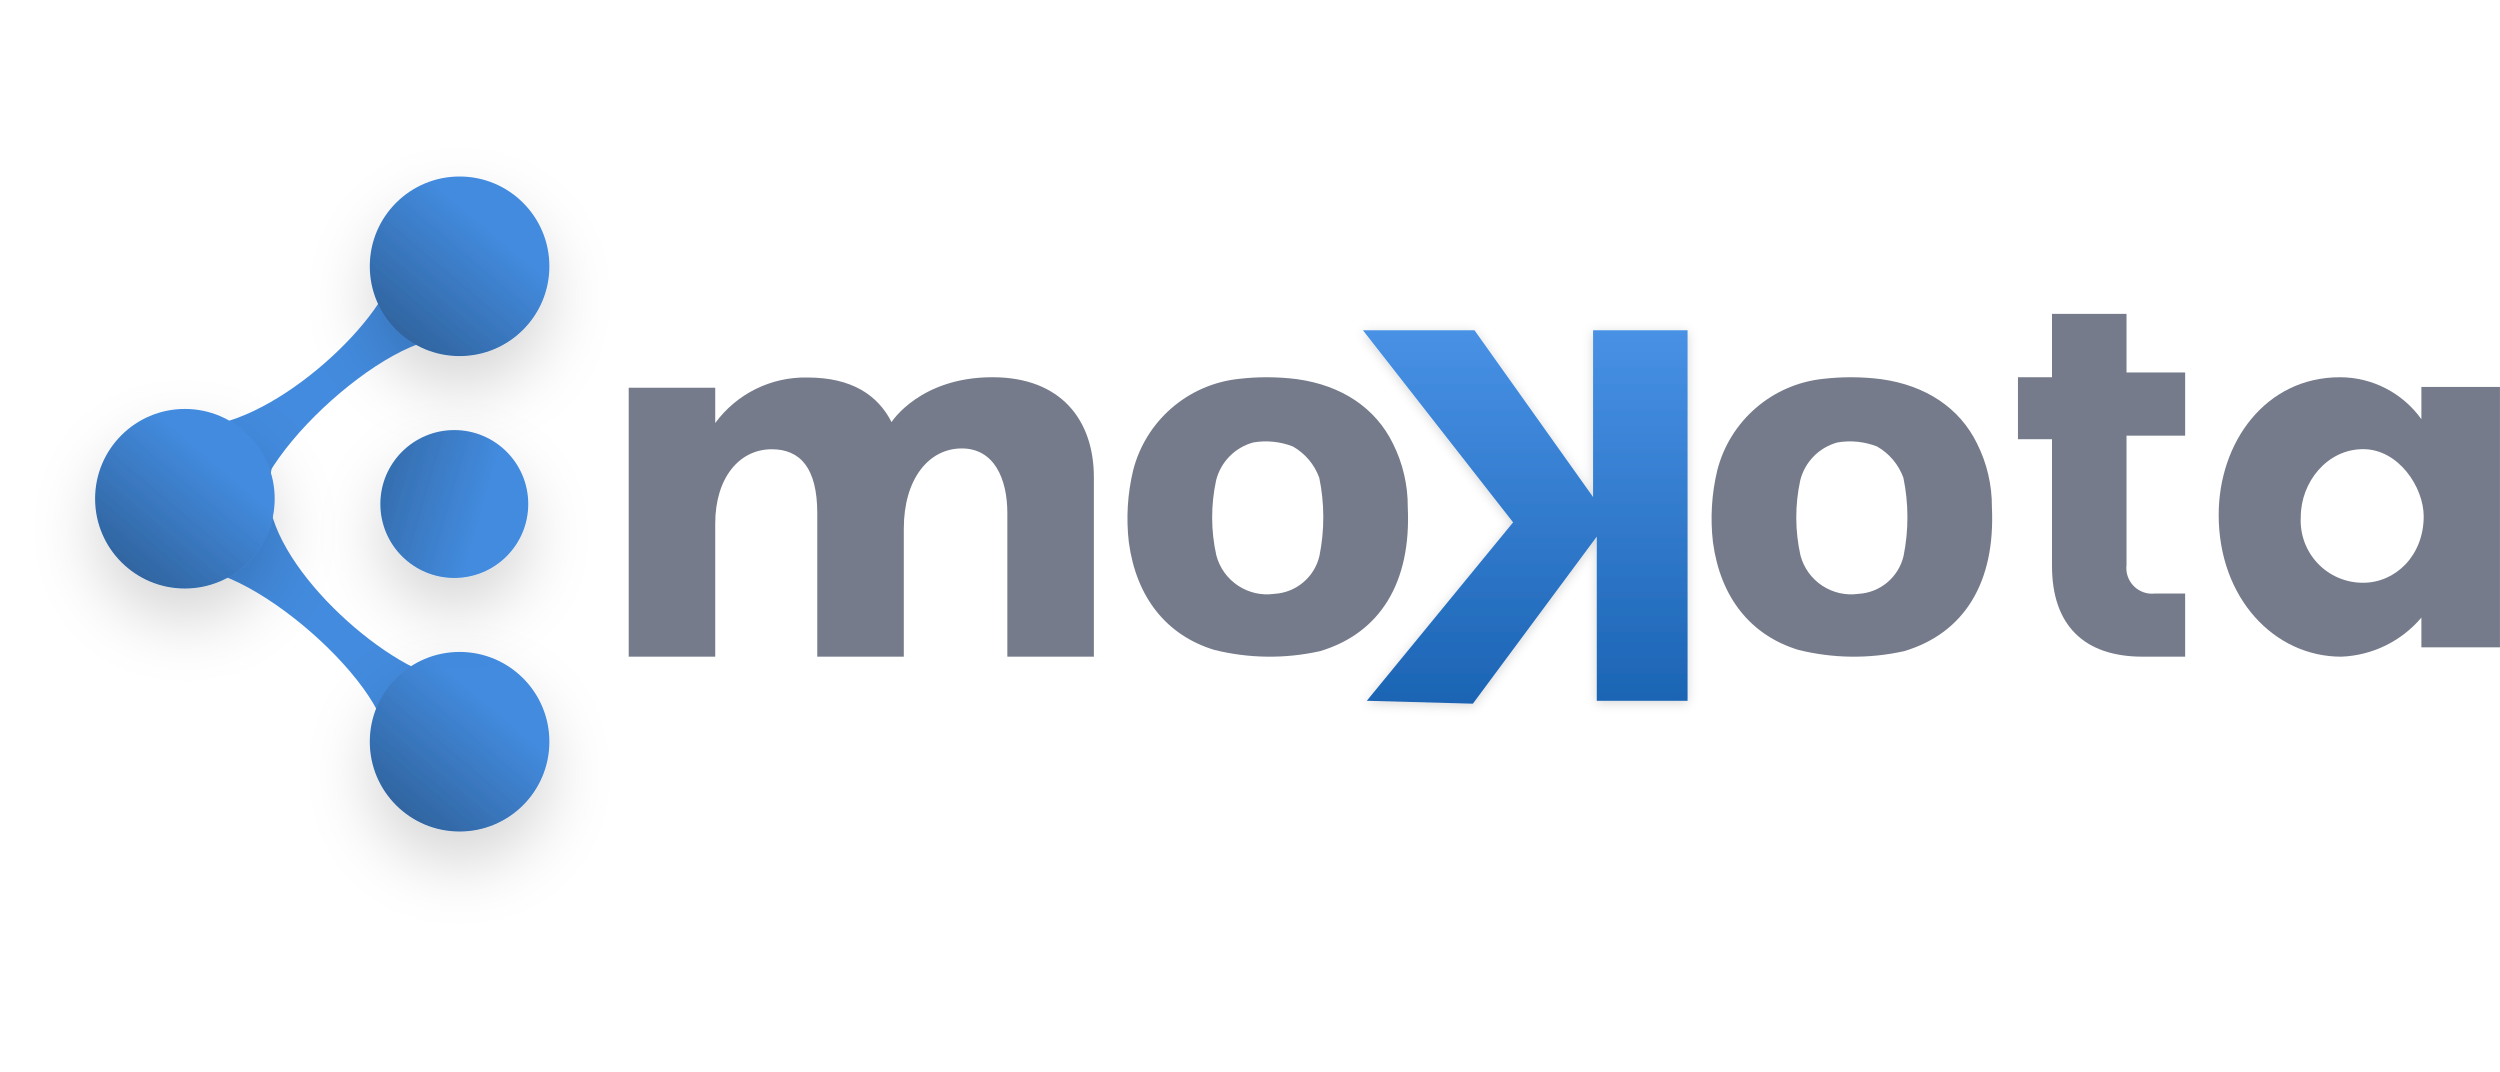
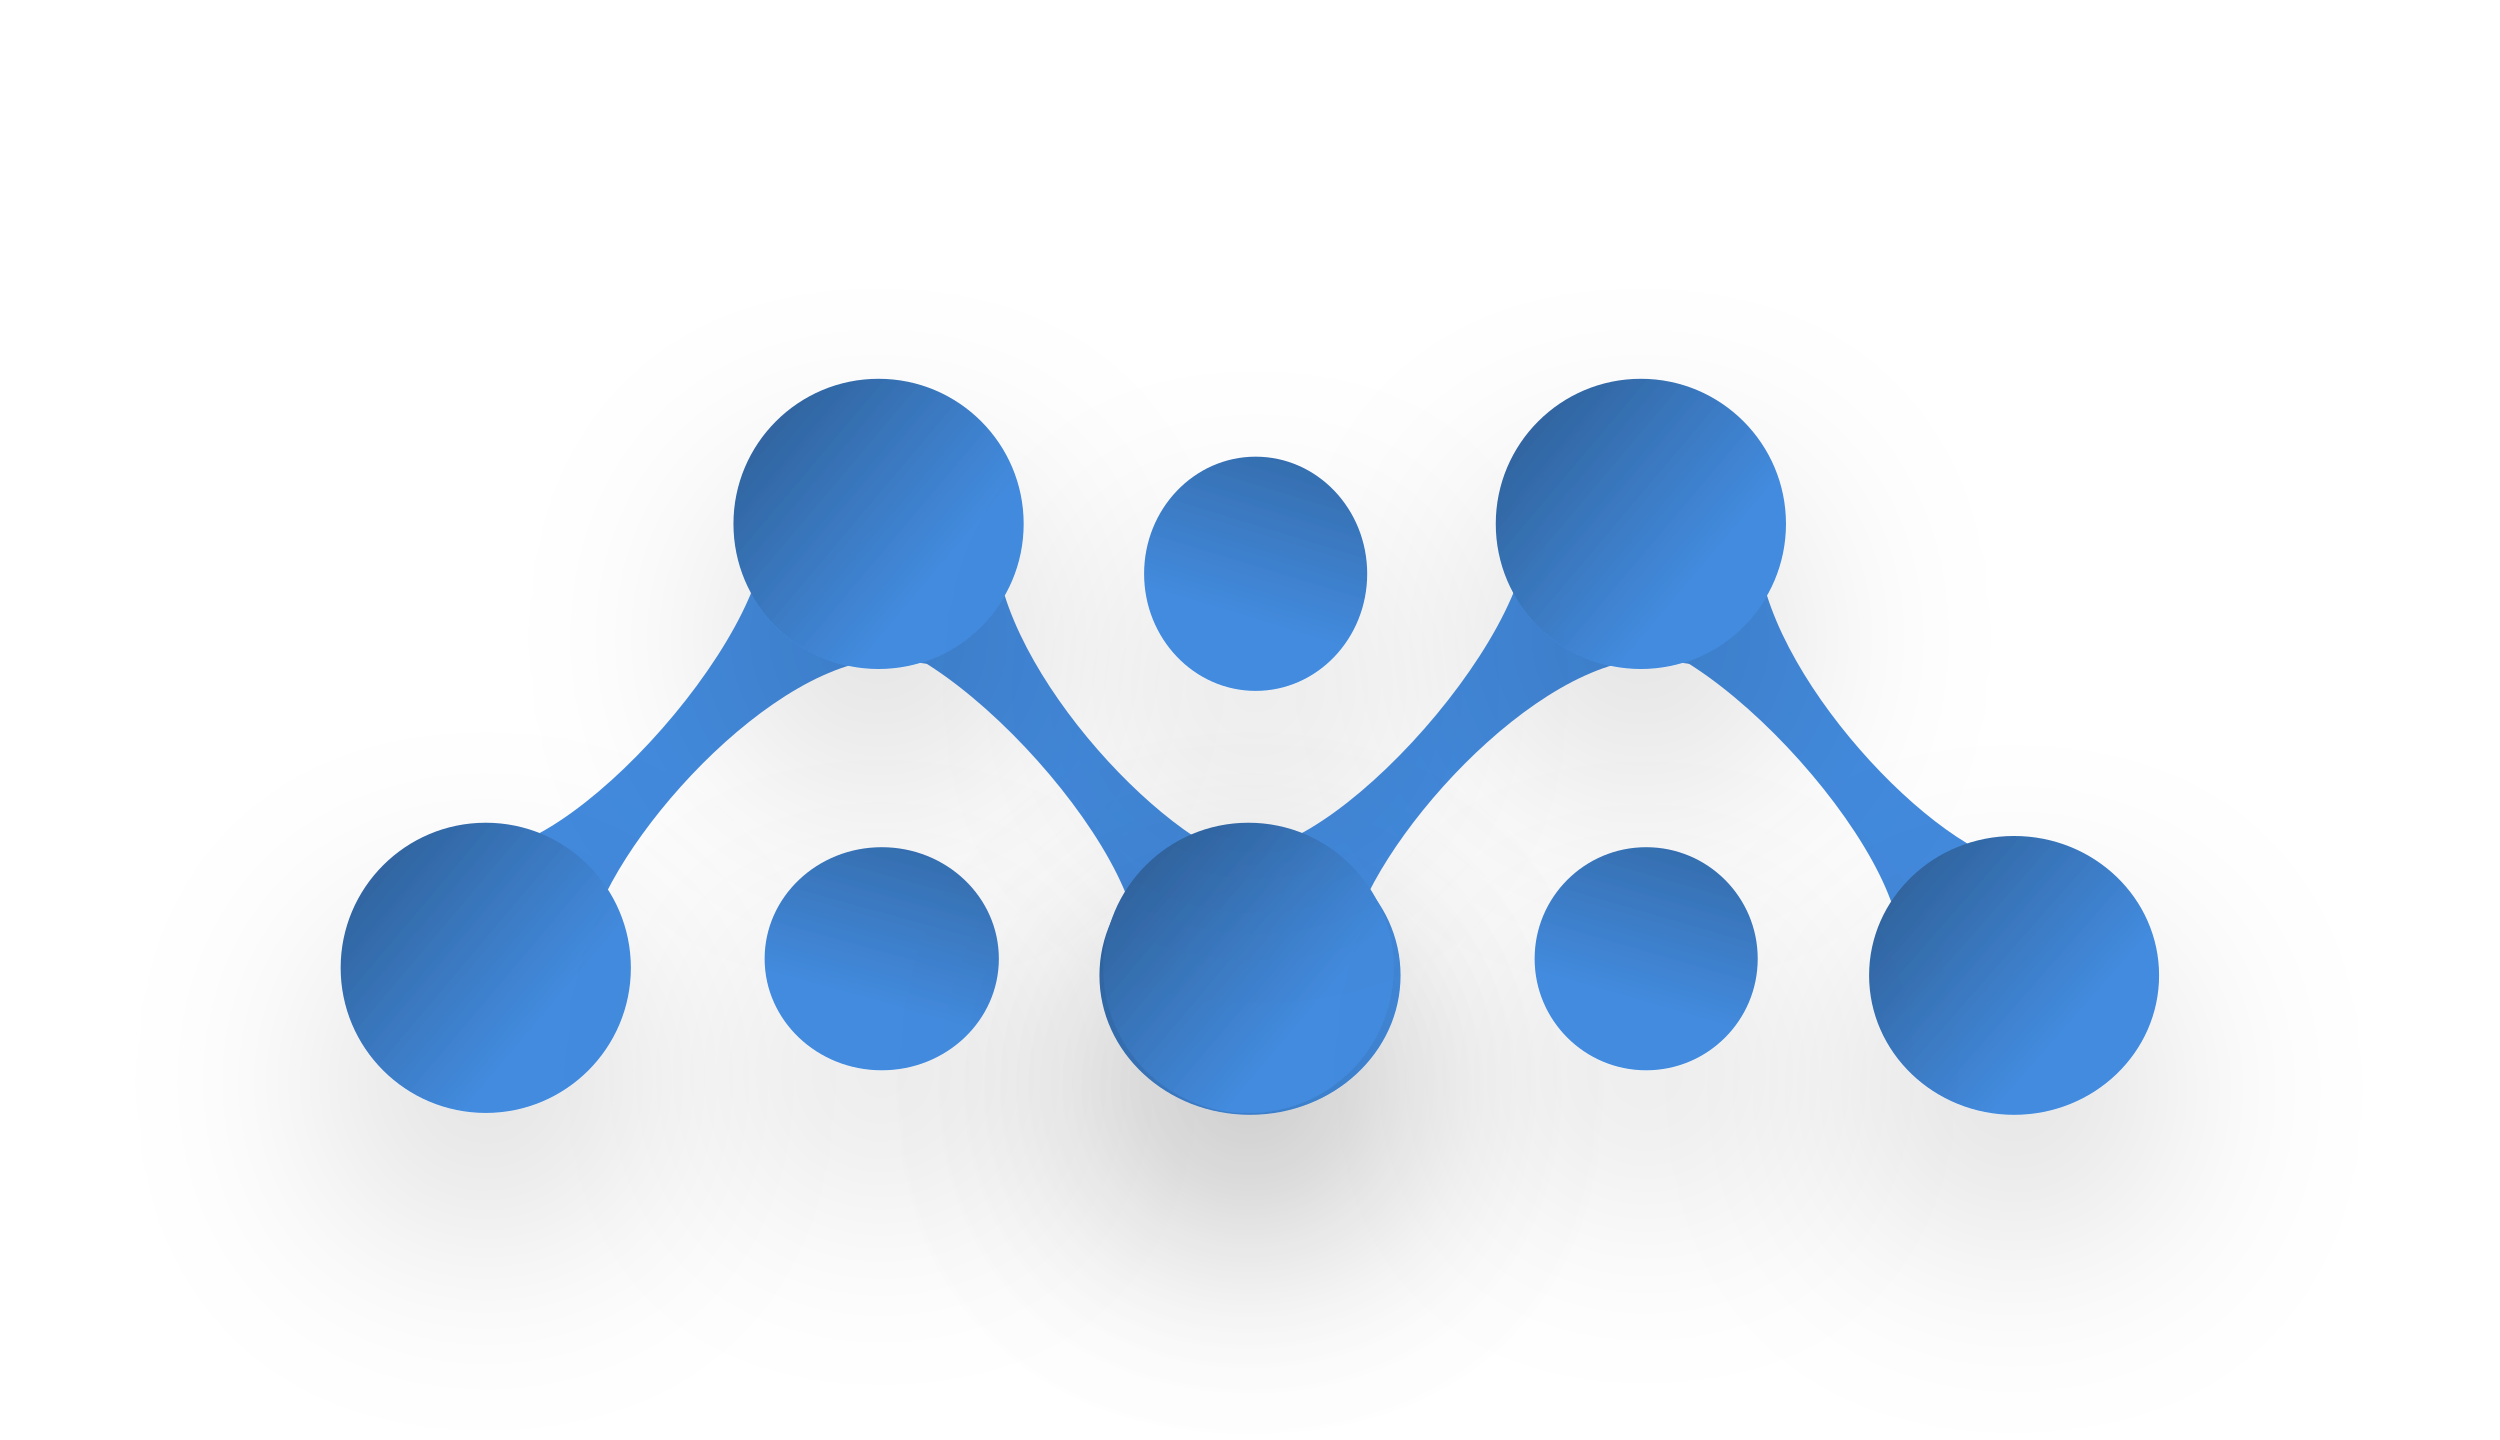
- <svg xmlns="http://www.w3.org/2000/svg" xmlns:xlink="http://www.w3.org/1999/xlink" width="210" height="90" viewBox="0 0 236.626 80">
+ <svg xmlns="http://www.w3.org/2000/svg" xmlns:xlink="http://www.w3.org/1999/xlink" width="66" height="38" viewBox="0 -4 66 38">
  <defs>
-     <linearGradient id="linear-gradient" x1="0.5" x2="0.5" y2="1" gradientUnits="objectBoundingBox">
-       <stop offset="0" stop-color="#4891e5" />
-       <stop offset="1" stop-color="#1c64b4" />
+     <linearGradient id="linear-gradient" x1="0.637" y1="0.271" x2="-0.25" y2="1.321" gradientUnits="objectBoundingBox">
+       <stop offset="0" stop-color="#438bde" />
+       <stop offset="1" stop-color="#22466f" />
    </linearGradient>
-     <filter id="Caminho_1356" x="127.5" y="19.251" width="33.733" height="38.348" filterUnits="userSpaceOnUse">
-       <feOffset dy="0.2" input="SourceAlpha" />
-       <feGaussianBlur stdDeviation="0.5" result="blur" />
+     <filter id="Elipse_142" x="20.025" y="12.074" width="25.951" height="25.362" filterUnits="userSpaceOnUse">
+       <feOffset dy="3" input="SourceAlpha" />
+       <feGaussianBlur stdDeviation="3" result="blur" />
      <feFlood flood-opacity="0.161" />
      <feComposite operator="in" in2="blur" />
      <feComposite in="SourceGraphic" />
    </filter>
-     <linearGradient id="linear-gradient-2" x1="0.637" y1="0.271" x2="-0.25" y2="1.321" gradientUnits="objectBoundingBox">
-       <stop offset="0" stop-color="#438bde" />
-       <stop offset="1" stop-color="#22466f" />
-     </linearGradient>
-     <filter id="Elipse_142" x="26" y="0" width="35" height="35" filterUnits="userSpaceOnUse">
+     <filter id="Caminho_1325" x="10.366" y="0" width="25.662" height="25.662" filterUnits="userSpaceOnUse">
      <feOffset dy="3" input="SourceAlpha" />
      <feGaussianBlur stdDeviation="3" result="blur-2" />
      <feFlood flood-opacity="0.161" />
      <feComposite operator="in" in2="blur-2" />
      <feComposite in="SourceGraphic" />
    </filter>
-     <filter id="Caminho_1325" x="0" y="22" width="35" height="35" filterUnits="userSpaceOnUse">
+     <filter id="Caminho_1326" x="0" y="11.718" width="25.662" height="25.662" filterUnits="userSpaceOnUse">
      <feOffset dy="3" input="SourceAlpha" />
      <feGaussianBlur stdDeviation="3" result="blur-3" />
      <feFlood flood-opacity="0.161" />
      <feComposite operator="in" in2="blur-3" />
      <feComposite in="SourceGraphic" />
    </filter>
-     <filter id="Caminho_1326" x="26" y="45" width="35" height="35" filterUnits="userSpaceOnUse">
+     <linearGradient id="linear-gradient-4" x1="0.733" y1="0.402" x2="-0.856" y2="-0.059" xlink:href="#linear-gradient" />
+     <filter id="Elipse_142-2" x="11.19" y="12.368" width="24.184" height="23.89" filterUnits="userSpaceOnUse">
      <feOffset dy="3" input="SourceAlpha" />
      <feGaussianBlur stdDeviation="3" result="blur-4" />
      <feFlood flood-opacity="0.161" />
      <feComposite operator="in" in2="blur-4" />
      <feComposite in="SourceGraphic" />
    </filter>
-     <linearGradient id="linear-gradient-5" x1="0.733" y1="0.402" x2="-0.856" y2="-0.059" xlink:href="#linear-gradient-2" />
-     <filter id="Elipse_142-2" x="27" y="24" width="32" height="32" filterUnits="userSpaceOnUse">
+     <filter id="Elipse_142-3" x="40.344" y="12.074" width="25.656" height="25.362" filterUnits="userSpaceOnUse">
      <feOffset dy="3" input="SourceAlpha" />
      <feGaussianBlur stdDeviation="3" result="blur-5" />
      <feFlood flood-opacity="0.161" />
      <feComposite operator="in" in2="blur-5" />
      <feComposite in="SourceGraphic" />
    </filter>
+     <filter id="Caminho_1325-2" x="30.49" y="0" width="25.662" height="25.662" filterUnits="userSpaceOnUse">
+       <feOffset dy="3" input="SourceAlpha" />
+       <feGaussianBlur stdDeviation="3" result="blur-6" />
+       <feFlood flood-opacity="0.161" />
+       <feComposite operator="in" in2="blur-6" />
+       <feComposite in="SourceGraphic" />
+     </filter>
+     <filter id="Caminho_1326-2" x="20.124" y="11.718" width="25.662" height="25.662" filterUnits="userSpaceOnUse">
+       <feOffset dy="3" input="SourceAlpha" />
+       <feGaussianBlur stdDeviation="3" result="blur-7" />
+       <feFlood flood-opacity="0.161" />
+       <feComposite operator="in" in2="blur-7" />
+       <feComposite in="SourceGraphic" />
+     </filter>
+     <filter id="Elipse_142-4" x="31.509" y="12.368" width="23.89" height="23.89" filterUnits="userSpaceOnUse">
+       <feOffset dy="3" input="SourceAlpha" />
+       <feGaussianBlur stdDeviation="3" result="blur-8" />
+       <feFlood flood-opacity="0.161" />
+       <feComposite operator="in" in2="blur-8" />
+       <feComposite in="SourceGraphic" />
+     </filter>
+     <filter id="Elipse_147" x="21.203" y="2.061" width="23.89" height="24.184" filterUnits="userSpaceOnUse">
+       <feOffset dy="3" input="SourceAlpha" />
+       <feGaussianBlur stdDeviation="3" result="blur-9" />
+       <feFlood flood-opacity="0.161" />
+       <feComposite operator="in" in2="blur-9" />
+       <feComposite in="SourceGraphic" />
+     </filter>
  </defs>
-   <g id="Grupo_1317" data-name="Grupo 1317" transform="translate(-13 -460)">
-     <g id="Grupo_1316" data-name="Grupo 1316" transform="translate(0 1)">
-       <path id="Caminho_1345" data-name="Caminho 1345" d="M38.737-415.655A11.589,11.589,0,0,0,28.762-407a19.536,19.536,0,0,0-.408,6.806c.7,5.211,3.558,8.809,8.089,10.189a21.8,21.8,0,0,0,10.014.117c5.7-1.711,8.634-6.514,8.3-13.611a13.261,13.261,0,0,0-1.4-6.028c-1.653-3.383-4.861-5.522-9.1-6.106A22.833,22.833,0,0,0,38.737-415.655Zm5.153,6.4a5.612,5.612,0,0,1,2.489,2.956,18.524,18.524,0,0,1,.019,7.389,4.657,4.657,0,0,1-4.278,3.6,4.96,4.96,0,0,1-5.483-3.636,16.575,16.575,0,0,1-.019-7.117,4.967,4.967,0,0,1,3.52-3.578A7.057,7.057,0,0,1,43.89-409.257Z" transform="translate(146.778 899.813)" fill="#757b8a" />
-       <g transform="matrix(1, 0, 0, 1, 13, 459)" filter="url(#Caminho_1356)">
-         <path id="Caminho_1356-2" data-name="Caminho 1356" d="M-910.788-534.948h10.058l11.225,15.785v-15.785h8.945v35.071h-8.595v-15.537L-900.883-499.6l-10.041-.276,13.848-16.888-14.216-18.184h.5" transform="translate(1040.29 555.5)" fill="url(#linear-gradient)" />
-       </g>
-       <path id="Caminho_1357" data-name="Caminho 1357" d="M38.737-415.655A11.589,11.589,0,0,0,28.762-407a19.536,19.536,0,0,0-.408,6.806c.7,5.211,3.558,8.809,8.089,10.189a21.8,21.8,0,0,0,10.014.117c5.7-1.711,8.634-6.514,8.3-13.611a13.261,13.261,0,0,0-1.4-6.028c-1.653-3.383-4.861-5.522-9.1-6.106A22.833,22.833,0,0,0,38.737-415.655Zm5.153,6.4a5.612,5.612,0,0,1,2.489,2.956,18.524,18.524,0,0,1,.019,7.389,4.657,4.657,0,0,1-4.278,3.6,4.96,4.96,0,0,1-5.483-3.636,16.575,16.575,0,0,1-.019-7.117,4.967,4.967,0,0,1,3.52-3.578A7.057,7.057,0,0,1,43.89-409.257Z" transform="translate(91.49 899.813)" fill="#757b8a" />
-       <g id="Grupo_1314" data-name="Grupo 1314" transform="translate(-32.395 4)">
-         <path id="path9" d="M13421.8-237.089v-23.855h7.054v5.55h5.548v5.978h-5.548v12.234a2.429,2.429,0,0,0,.694,2.015,2.43,2.43,0,0,0,2.015.694h2.839v5.978h-4.025c-5.57,0-8.577-3.007-8.577-8.591" transform="translate(-13182.183 734.944)" fill="#757b8a" />
-         <path id="Caminho_1360" data-name="Caminho 1360" d="M-844.968-455.479h4.667v5.866h-4.667Z" transform="translate(1081.363 935.479)" fill="#757b8a" />
-       </g>
-       <path id="path17873" d="M132.97,2351.254v12.121h-8.19V2349.8c0-4.291-1.617-6.058-4.312-6.058-3.086,0-5.346,2.732-5.346,7.027v12.605h-8.19v-25.453h8.19v3.339a10.536,10.536,0,0,1,8.739-4.309c4.17,0,6.652,1.661,7.948,4.219,0,0,2.675-4.246,9.552-4.246,6.449,0,9.6,4.018,9.6,9.481v16.969h-8.19V2349.8c0-3.31-1.273-6.136-4.315-6.136-3.11,0-5.485,2.871-5.485,7.591Z" transform="translate(-34.425 -1852.925)" fill="#757b8a" />
-       <path id="path17881" d="M559.545,2337.06c-7.08,0-11.481,6.2-11.481,13.028,0,7.863,5.247,13.422,11.6,13.422a10.454,10.454,0,0,0,7.586-3.7v2.817h7.437v-24.646h-7.437v3.051A9.49,9.49,0,0,0,559.545,2337.06Zm2.191,6.807c3.364,0,5.733,3.62,5.733,6.353,0,3.742-2.688,6.293-5.733,6.293a5.882,5.882,0,0,1-5.9-6.25C555.84,2347,558.322,2343.867,561.736,2343.867Z" transform="translate(-325.065 -1853.06)" fill="#757b8a" />
-     </g>
-     <g id="Grupo_1315" data-name="Grupo 1315" transform="translate(251 773) rotate(180)">
-       <g id="Grupo_1304" data-name="Grupo 1304" transform="translate(264 576) rotate(180)">
-         <g id="Grupo_1302" data-name="Grupo 1302">
-           <path id="Caminho_1321" data-name="Caminho 1321" d="M3.3,1.813C.494-4.294,17.181-1.663,12,0S6.936,21.546,12,26-5.955,29.281,0,26,6.112,7.921,3.3,1.813Z" transform="matrix(0.643, 0.766, -0.766, 0.643, 62.102, 275.547)" fill="#438bde" />
-           <path id="Caminho_1322" data-name="Caminho 1322" d="M3.3,1.813C.494-4.294,17.181-1.663,12,0S6.936,21.546,12,26-5.955,29.281,0,26,6.112,7.921,3.3,1.813Z" transform="translate(70.592 315.083) rotate(133)" fill="#438bde" />
-           <g transform="matrix(1, 0, 0, 1, 26, 263)" filter="url(#Elipse_142)">
-             <circle id="Elipse_142-3" data-name="Elipse 142" cx="8.5" cy="8.5" r="8.5" transform="translate(35 6)" fill="url(#linear-gradient-2)" />
+   <g id="Grupo_1342" data-name="Grupo 1342" transform="translate(1471 314)">
+     <g id="Grupo_1326" data-name="Grupo 1326" transform="translate(-1462 -288.564) rotate(-90)">
+       <g id="Grupo_1304" data-name="Grupo 1304" transform="translate(19.436 27.975) rotate(180)">
+         <g id="Grupo_1302" data-name="Grupo 1302" transform="translate(0 0)">
+           <path id="Caminho_1321" data-name="Caminho 1321" d="M1.935,1.725C.669-1.027,8.19.159,5.855.908s-2.282,9.711,0,11.718-8.092,1.479-5.408,0S3.2,4.478,1.935,1.725Z" transform="matrix(0.643, 0.766, -0.766, 0.643, 12.623, 2.057)" fill="#438bde" />
+           <path id="Caminho_1322" data-name="Caminho 1322" d="M1.935,1.725C.669-1.027,8.19.159,5.855.908s-2.282,9.711,0,11.718-8.092,1.479-5.408,0S3.2,4.478,1.935,1.725Z" transform="translate(17.01 21.094) rotate(133)" fill="#438bde" />
+           <g transform="matrix(0, -1, 1, 0, -6, 36.98)" filter="url(#Elipse_142)">
+             <ellipse id="Elipse_142-5" data-name="Elipse 142" cx="3.681" cy="3.975" rx="3.681" ry="3.975" transform="translate(36.98 18.07) rotate(90)" fill="url(#linear-gradient)" />
          </g>
-           <g transform="matrix(1, 0, 0, 1, 26, 263)" filter="url(#Caminho_1325)">
-             <path id="Caminho_1325-2" data-name="Caminho 1325" d="M8.5,0A8.5,8.5,0,1,1,0,8.5,8.5,8.5,0,0,1,8.5,0Z" transform="translate(9 28)" fill="url(#linear-gradient-2)" />
+           <g transform="matrix(0, -1, 1, 0, -6, 36.98)" filter="url(#Caminho_1325)">
+             <path id="Caminho_1325-3" data-name="Caminho 1325" d="M3.831,0A3.831,3.831,0,1,1,0,3.831,3.831,3.831,0,0,1,3.831,0Z" transform="translate(27.03 6) rotate(90)" fill="url(#linear-gradient)" />
          </g>
-           <g transform="matrix(1, 0, 0, 1, 26, 263)" filter="url(#Caminho_1326)">
-             <path id="Caminho_1326-2" data-name="Caminho 1326" d="M8.5,0A8.5,8.5,0,1,1,0,8.5,8.5,8.5,0,0,1,8.5,0Z" transform="translate(35 51)" fill="url(#linear-gradient-2)" />
+           <g transform="matrix(0, -1, 1, 0, -6, 36.98)" filter="url(#Caminho_1326)">
+             <path id="Caminho_1326-3" data-name="Caminho 1326" d="M3.831,0A3.831,3.831,0,1,1,0,3.831,3.831,3.831,0,0,1,3.831,0Z" transform="translate(16.66 17.72) rotate(90)" fill="url(#linear-gradient)" />
          </g>
        </g>
      </g>
-       <g transform="matrix(-1, 0, 0, -1, 238, 313)" filter="url(#Elipse_142-2)">
-         <circle id="Elipse_142-4" data-name="Elipse 142" cx="7" cy="7" r="7" transform="translate(36 30)" fill="url(#linear-gradient-5)" />
+       <g transform="matrix(0, 1, -1, 0, 25.44, -9)" filter="url(#Elipse_142-2)">
+         <ellipse id="Elipse_142-6" data-name="Elipse 142" cx="2.945" cy="3.092" rx="2.945" ry="3.092" transform="translate(26.37 18.37) rotate(90)" fill="url(#linear-gradient-4)" />
+       </g>
+     </g>
+     <g id="Grupo_1336" data-name="Grupo 1336" transform="translate(-1441.876 -308)">
+       <g id="Grupo_1326-2" data-name="Grupo 1326" transform="translate(0 19.436) rotate(-90)">
+         <g id="Grupo_1304-2" data-name="Grupo 1304" transform="translate(19.436 27.876) rotate(180)">
+           <g id="Grupo_1302-2" data-name="Grupo 1302" transform="translate(0 0)">
+             <path id="Caminho_1321-2" data-name="Caminho 1321" d="M1.935,1.725C.669-1.027,8.19.159,5.855.908s-2.282,9.711,0,11.718-8.092,1.479-5.408,0S3.2,4.478,1.935,1.725Z" transform="matrix(0.643, 0.766, -0.766, 0.643, 12.623, 1.958)" fill="#438bde" />
+             <path id="Caminho_1322-2" data-name="Caminho 1322" d="M1.935,1.725C.669-1.027,8.19.159,5.855.908s-2.282,9.711,0,11.718-8.092,1.479-5.408,0S3.2,4.478,1.935,1.725Z" transform="translate(17.01 20.995) rotate(133)" fill="#438bde" />
+             <g transform="matrix(0, -1, 1, 0, -6, 57)" filter="url(#Elipse_142-3)">
+               <ellipse id="Elipse_142-7" data-name="Elipse 142" cx="3.681" cy="3.828" rx="3.681" ry="3.828" transform="translate(57 18.07) rotate(90)" fill="url(#linear-gradient)" />
+             </g>
+             <g transform="matrix(0, -1, 1, 0, -6, 57)" filter="url(#Caminho_1325-2)">
+               <path id="Caminho_1325-4" data-name="Caminho 1325" d="M3.831,0A3.831,3.831,0,1,1,0,3.831,3.831,3.831,0,0,1,3.831,0Z" transform="translate(47.15 6) rotate(90)" fill="url(#linear-gradient)" />
+             </g>
+             <g transform="matrix(0, -1, 1, 0, -6, 57)" filter="url(#Caminho_1326-2)">
+               <path id="Caminho_1326-4" data-name="Caminho 1326" d="M3.831,0A3.831,3.831,0,1,1,0,3.831,3.831,3.831,0,0,1,3.831,0Z" transform="translate(36.79 17.72) rotate(90)" fill="url(#linear-gradient)" />
+             </g>
+           </g>
+         </g>
+         <g transform="matrix(0, 1, -1, 0, 25.44, -29.12)" filter="url(#Elipse_142-4)">
+           <circle id="Elipse_142-8" data-name="Elipse 142" cx="2.945" cy="2.945" r="2.945" transform="translate(46.4 18.37) rotate(90)" fill="url(#linear-gradient-4)" />
+         </g>
+         <g transform="matrix(0, 1, -1, 0, 25.44, -29.12)" filter="url(#Elipse_147)">
+           <ellipse id="Elipse_147-2" data-name="Elipse 147" cx="3.092" cy="2.945" rx="3.092" ry="2.945" transform="translate(36.09 8.06) rotate(90)" fill="url(#linear-gradient-4)" />
+         </g>
      </g>
    </g>
  </g>
</svg>
